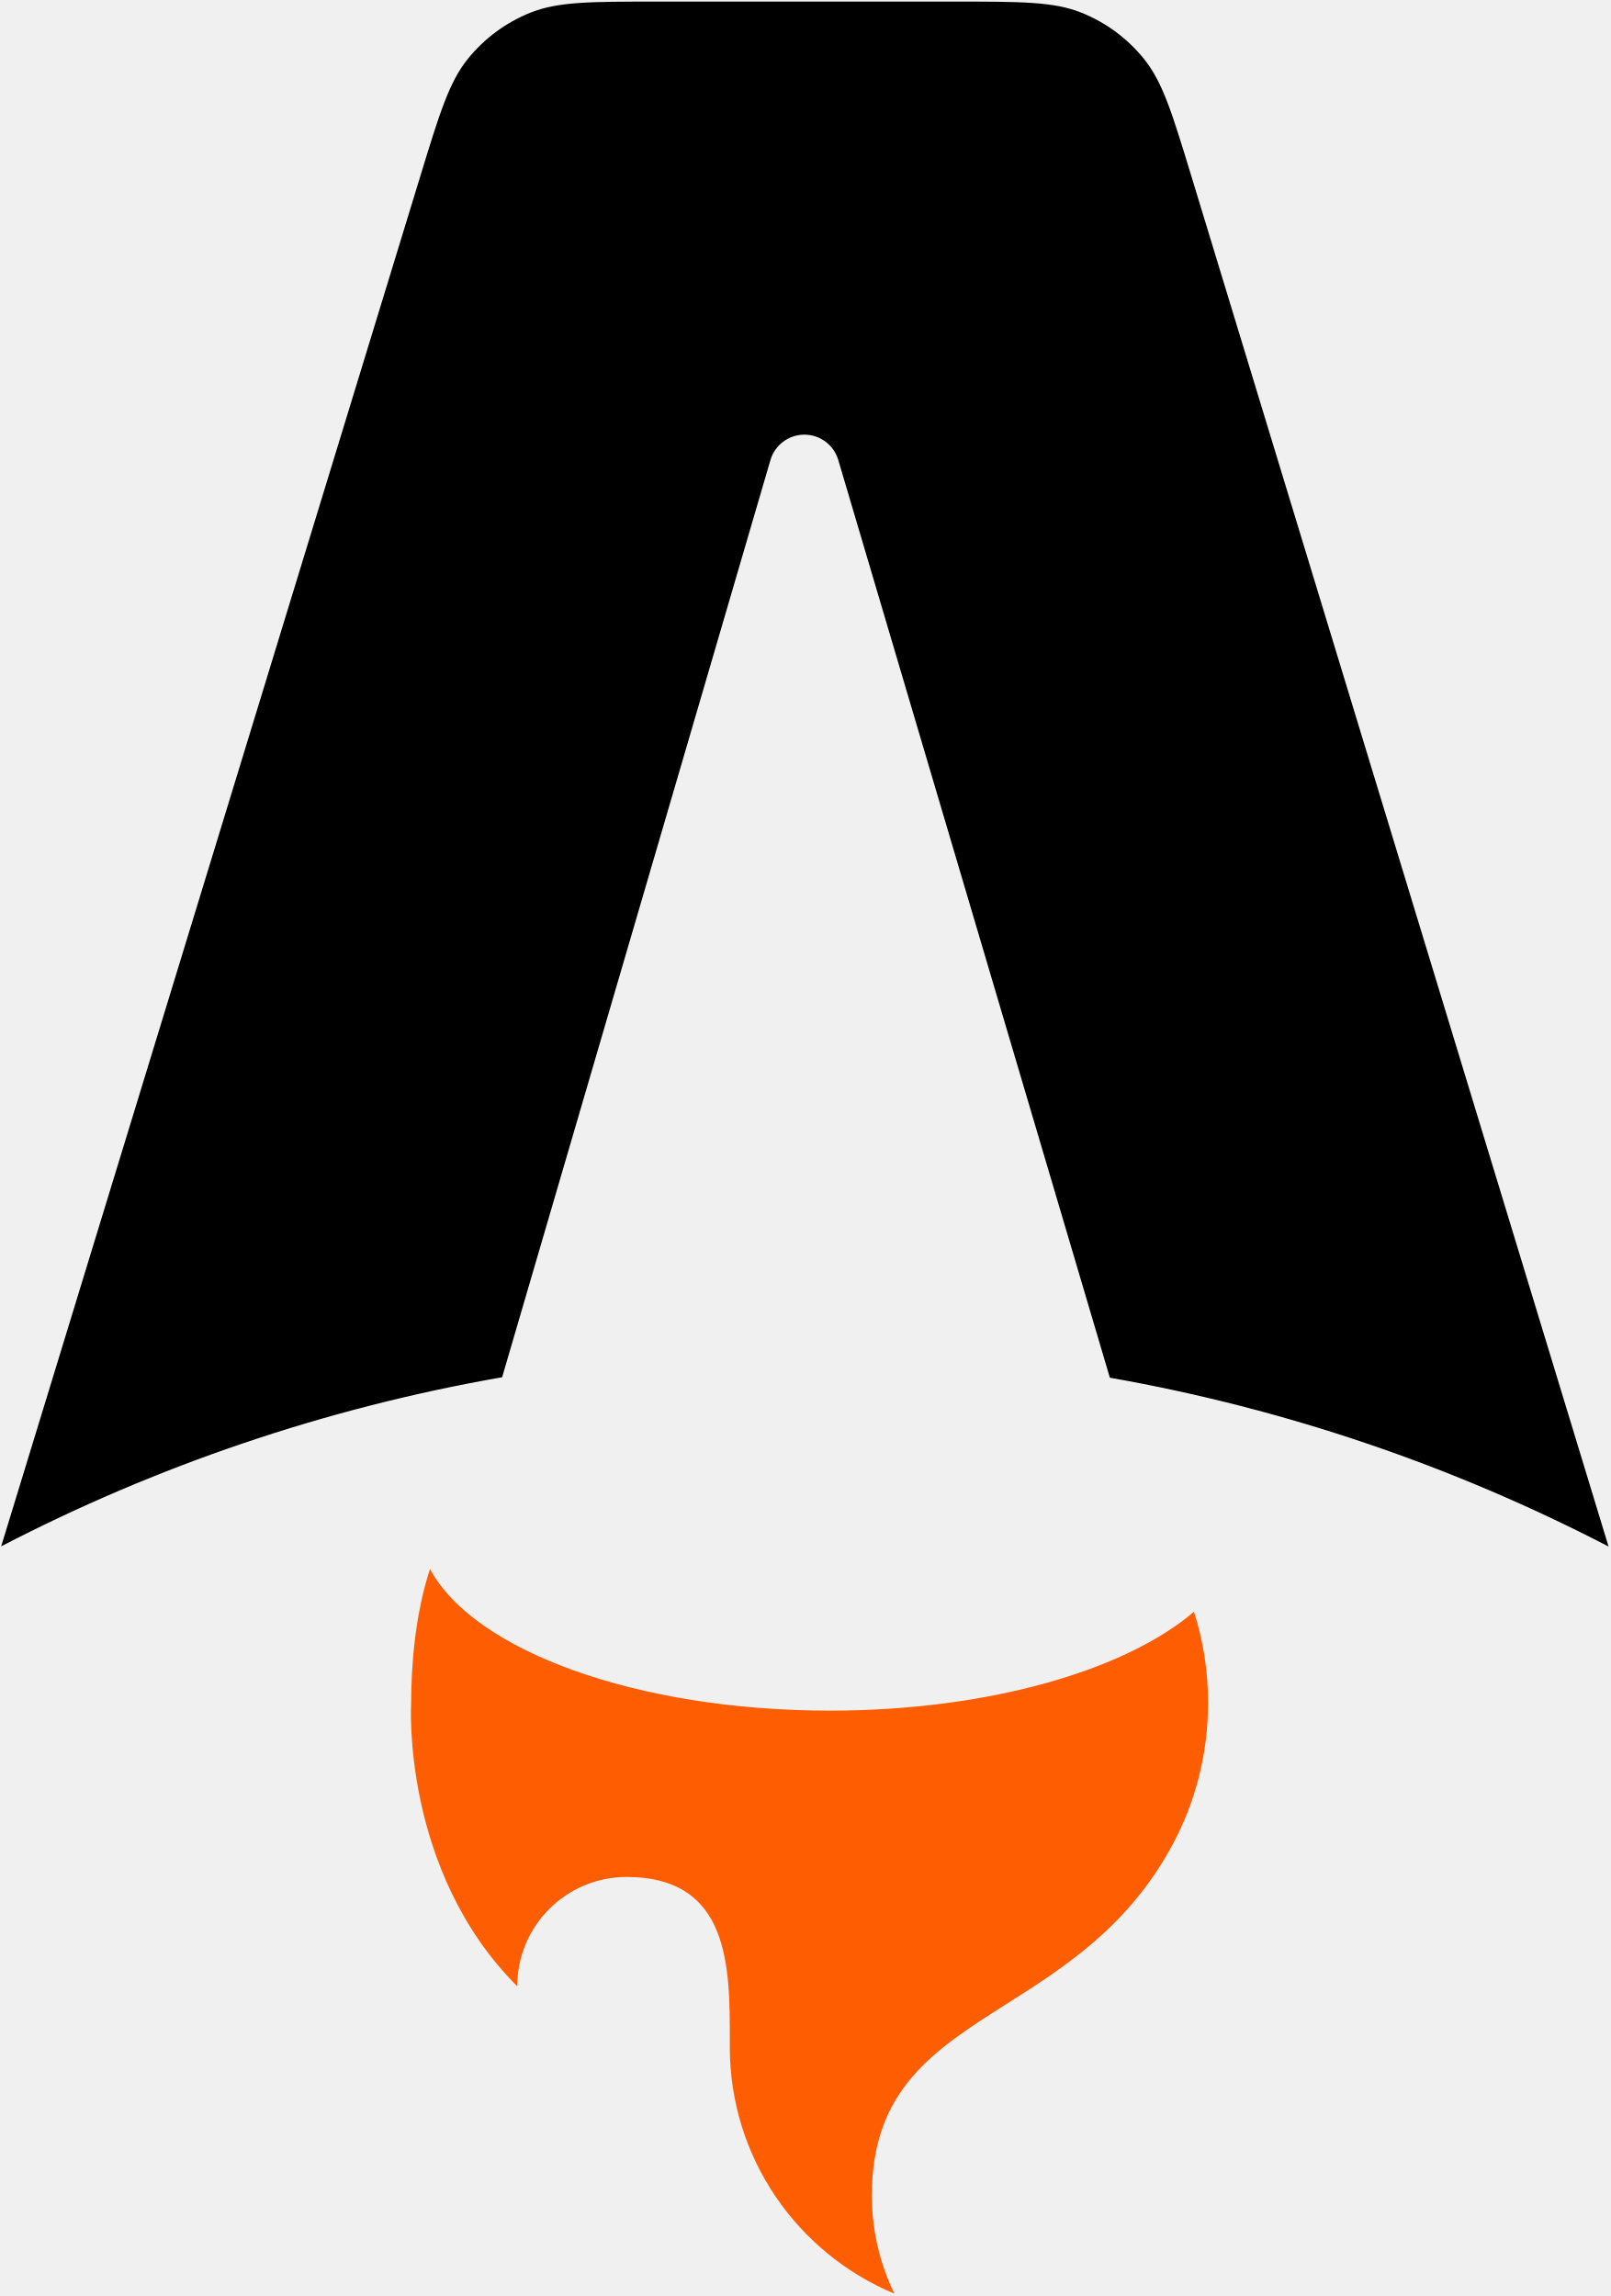
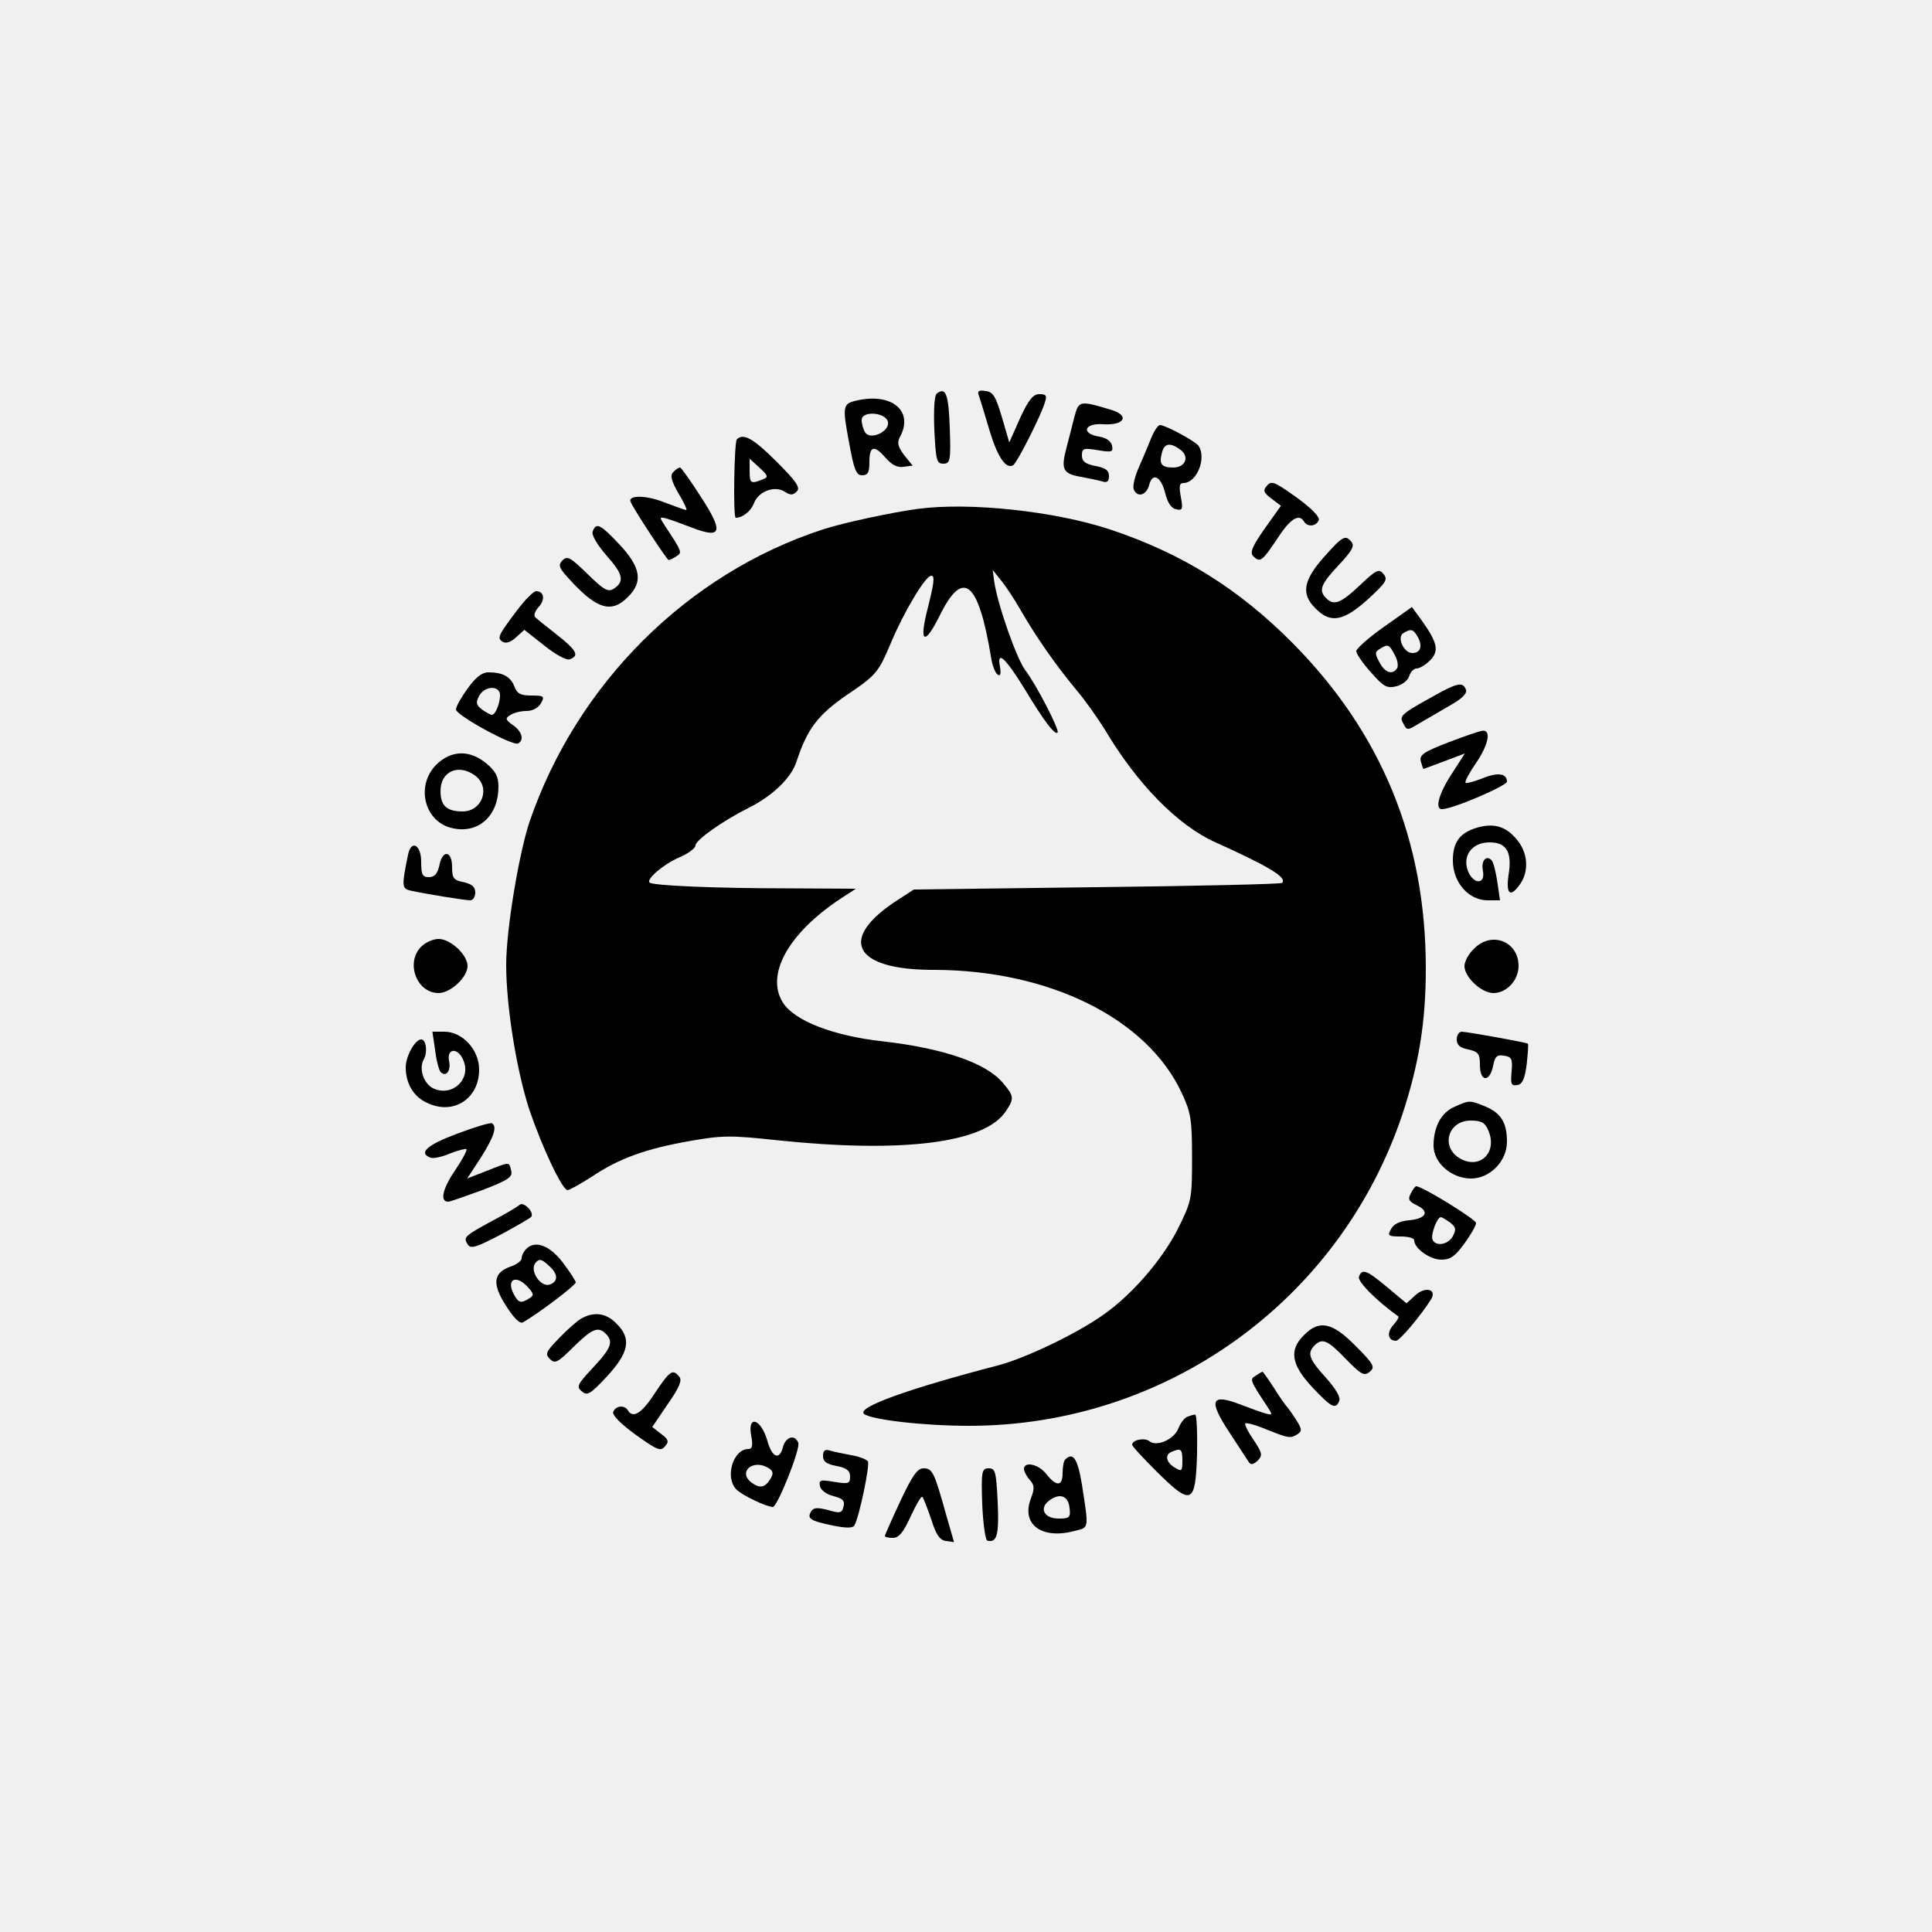
- <svg xmlns="http://www.w3.org/2000/svg" viewBox="0 0 627 894" fill="none">
-   <style>
-     #letter-a {
-       fill: black;
-     }
-     @media (prefers-color-scheme: dark) {
-       #letter-a {
-         fill: white;
-       }
-     }
-   </style>
-   <path id="letter-a" fill-rule="evenodd" clip-rule="evenodd" d="M445.433 22.983C452.722 32.032 456.439 44.243 463.873 68.665L626.281 602.176C566.234 571.026 500.957 548.56 432.115 536.439L326.371 179.099C324.641 173.252 319.27 169.241 313.173 169.241C307.06 169.241 301.68 173.273 299.963 179.14L195.5 536.259C126.338 548.325 60.763 570.832 0.459 602.095L163.664 68.541C171.121 44.162 174.85 31.972 182.14 22.939C188.575 14.965 196.946 8.772 206.454 4.95C217.224 0.622 229.971 0.622 255.466 0.622H372.034C397.562 0.622 410.326 0.622 421.106 4.96C430.622 8.789 438.998 14.995 445.433 22.983Z" />
-   <path fill-rule="evenodd" clip-rule="evenodd" d="M464.867 627.566C438.094 650.46 384.655 666.073 323.101 666.073C247.551 666.073 184.229 642.553 167.426 610.921C161.419 629.05 160.072 649.798 160.072 663.052C160.072 663.052 156.114 728.134 201.38 773.401C201.38 749.896 220.435 730.842 243.939 730.842C284.226 730.842 284.181 765.99 284.144 794.506C284.143 795.36 284.142 796.209 284.142 797.051C284.142 840.333 310.595 877.436 348.215 893.075C342.596 881.518 339.444 868.54 339.444 854.825C339.444 813.545 363.679 798.175 391.845 780.311C414.255 766.098 439.155 750.307 456.315 718.629C465.268 702.101 470.352 683.17 470.352 663.052C470.352 650.68 468.43 638.757 464.867 627.566Z" fill="#FF5D01" />
+ <svg xmlns="http://www.w3.org/2000/svg" version="1.0" width="500pt" height="500pt" viewBox="0 0 500 500" preserveAspectRatio="xMidYMid meet">
+   <g transform="translate(0,500) scale(0.1,-0.1)" fill="#000000" stroke="none">
+     <path d="M2425 3982 c-7 -4 -9 -41 -7 -94 4 -79 6 -88 23 -88 18 0 20 7 17 92 -3 87 -10 107 -33 90z" />
+     <path d="M2533 3977 c3 -8 15 -48 27 -88 21 -71 43 -104 62 -93 10 6 72 128 82 162 6 18 4 22 -14 22 -16 0 -28 -14 -50 -62 l-28 -63 -19 65 c-16 54 -23 66 -42 68 -18 3 -22 0 -18 -11z" />
+     <path d="M2215 3963 c-34 -8 -35 -16 -18 -106 13 -73 19 -87 34 -87 15 0 19 7 19 35 0 42 13 44 43 9 15 -17 30 -25 46 -22 l23 3 -22 27 c-16 22 -19 32 -11 47 37 68 -22 116 -114 94z m83 -55 c5 -25 -46 -48 -59 -27 -5 8 -9 22 -9 32 0 25 63 20 68 -5z" />
+     <path d="M2781 3923 c-5 -21 -15 -58 -21 -82 -15 -56 -9 -67 37 -75 21 -4 46 -9 56 -12 12 -4 17 0 17 14 0 15 -9 21 -35 26 -26 5 -35 12 -35 27 0 19 4 20 41 14 36 -6 40 -5 37 11 -2 12 -15 21 -33 24 -49 8 -39 36 11 32 54 -3 68 22 21 37 -83 25 -85 24 -96 -16z" />
+     <path d="M2980 3868 c-7 -18 -22 -53 -32 -76 -11 -24 -17 -50 -14 -58 9 -23 33 -16 40 11 9 34 31 22 42 -23 6 -24 16 -38 28 -40 16 -4 18 0 12 32 -5 27 -4 36 7 36 34 0 60 64 39 96 -8 12 -86 54 -100 54 -5 0 -15 -15 -22 -32z m75 -32 c24 -18 13 -46 -19 -46 -30 0 -37 9 -29 38 6 25 21 28 48 8z" />
+     <path d="M1907 3863 c-7 -7 -10 -203 -3 -203 18 0 39 17 47 37 11 31 53 47 79 31 15 -10 22 -10 32 0 10 10 -1 26 -52 77 -60 60 -86 75 -103 58z m66 -104 c-30 -12 -33 -10 -33 23 l0 31 25 -23 c24 -22 24 -25 8 -31z" />
+     <path d="M1742 3778 c-8 -8 -5 -22 14 -55 14 -23 23 -43 20 -43 -3 0 -28 9 -57 20 -47 19 -95 19 -87 1 8 -19 94 -150 98 -150 3 -1 12 4 20 9 16 10 16 11 -29 79 -15 23 -15 24 4 19 11 -3 41 -14 67 -24 76 -29 81 -11 22 80 -27 42 -51 76 -54 76 -4 0 -11 -5 -18 -12z" />
+     <path d="M3279 3743 c-11 -12 -9 -18 11 -33 l25 -19 -42 -59 c-31 -44 -39 -62 -30 -71 18 -18 23 -14 62 44 34 53 57 67 70 45 9 -15 32 -12 38 4 3 8 -18 30 -58 59 -56 40 -65 44 -76 30z" />
+     <path d="M2375 3683 c-67 -9 -193 -36 -245 -53 -350 -114 -636 -398 -759 -755 -28 -83 -61 -281 -61 -372 0 -108 27 -274 60 -375 33 -97 85 -208 99 -208 5 0 33 16 63 35 70 47 139 72 253 92 84 15 107 15 227 2 325 -34 537 -7 591 75 22 33 22 39 -8 74 -43 51 -153 89 -310 107 -128 14 -228 53 -258 99 -47 72 12 180 148 270 l40 26 -180 1 c-181 0 -347 7 -354 15 -9 9 37 48 77 65 23 10 42 24 42 31 0 14 71 64 137 97 62 31 110 77 124 119 28 86 56 122 130 173 77 52 82 58 115 136 33 79 89 173 104 173 10 0 8 -17 -12 -96 -19 -79 -4 -83 33 -9 61 125 101 93 134 -107 3 -21 11 -40 17 -44 7 -5 9 2 6 20 -9 45 14 24 65 -59 48 -80 77 -118 84 -111 6 6 -56 126 -84 162 -22 30 -71 168 -80 229 l-4 30 20 -25 c12 -14 36 -50 53 -80 41 -71 91 -142 144 -206 23 -27 55 -73 72 -100 84 -142 190 -251 290 -295 135 -61 184 -90 170 -104 -3 -3 -218 -8 -479 -11 l-474 -6 -40 -26 c-158 -101 -118 -182 90 -182 299 0 553 -125 643 -318 24 -51 27 -69 27 -168 0 -109 -1 -112 -38 -187 -42 -81 -122 -173 -198 -224 -68 -47 -196 -108 -264 -126 -234 -61 -368 -109 -349 -126 17 -15 153 -31 272 -31 509 0 959 323 1121 805 43 130 61 240 61 379 0 330 -114 609 -345 842 -139 140 -286 232 -473 294 -142 47 -362 71 -497 53z" />
+     <path d="M1534 3625 c-4 -9 11 -34 35 -62 44 -49 48 -68 19 -87 -15 -9 -26 -2 -68 39 -44 43 -52 47 -64 35 -13 -13 -10 -20 25 -57 65 -70 103 -80 144 -38 40 39 33 77 -21 135 -50 53 -61 59 -70 35z" />
+     <path d="M3426 3558 c-54 -61 -59 -96 -21 -133 38 -39 72 -33 135 24 47 43 52 51 41 65 -12 15 -19 12 -62 -29 -50 -47 -67 -53 -87 -33 -20 20 -14 36 32 85 34 36 42 50 34 60 -16 20 -23 16 -72 -39z" />
+     <path d="M1340 3423 c-52 -69 -54 -74 -39 -84 9 -5 21 -1 35 12 l21 19 52 -41 c30 -24 58 -39 66 -35 25 9 17 23 -32 62 -27 21 -52 41 -57 46 -6 4 -2 16 8 27 18 20 14 41 -7 41 -7 -1 -28 -22 -47 -47z" />
+     <path d="M3582 3378 c-40 -28 -72 -57 -72 -63 0 -7 17 -32 38 -55 33 -38 42 -42 66 -36 16 4 30 16 33 26 3 11 12 20 19 20 8 0 23 9 35 21 24 24 19 46 -20 101 l-27 37 -72 -51z m88 -28 c12 -23 6 -40 -15 -40 -22 0 -40 40 -24 51 21 13 27 11 39 -11z m-61 -44 c8 -13 10 -29 7 -35 -12 -19 -32 -12 -46 15 -12 22 -12 27 0 34 22 14 25 13 39 -14z" />
+     <path d="M1210 3218 c-16 -22 -30 -47 -30 -54 0 -15 148 -96 161 -88 16 9 10 31 -13 47 -20 14 -21 18 -8 26 8 6 27 11 42 11 17 0 31 8 38 20 10 18 8 20 -25 20 -28 0 -37 5 -44 24 -10 25 -30 36 -67 36 -17 0 -33 -13 -54 -42z m83 -10 c5 -16 -9 -58 -20 -58 -4 0 -16 7 -26 14 -15 12 -16 18 -7 35 12 23 45 28 53 9z" />
+     <path d="M3693 3189 c-65 -36 -72 -43 -62 -60 10 -20 11 -20 42 -1 18 10 53 31 79 46 32 18 45 31 42 41 -9 22 -22 19 -101 -26z" />
+     <path d="M3749 3079 c-65 -25 -76 -33 -72 -49 3 -11 6 -20 7 -20 0 0 25 9 54 20 l53 20 -36 -56 c-33 -51 -42 -90 -22 -88 32 2 167 61 167 71 0 22 -25 25 -65 8 -21 -8 -40 -13 -42 -11 -3 3 9 25 26 50 32 46 41 86 19 85 -7 0 -47 -14 -89 -30z" />
+     <path d="M1129 3021 c-55 -56 -30 -151 45 -165 66 -13 116 34 116 108 0 26 -7 40 -31 60 -43 36 -91 35 -130 -3z m99 -27 c43 -30 21 -94 -31 -94 -41 0 -57 15 -57 53 0 50 45 71 88 41z" />
+     <path d="M3826 2859 c-47 -13 -66 -37 -66 -86 0 -57 41 -103 90 -103 l32 0 -7 48 c-4 26 -10 51 -15 56 -14 14 -28 -2 -22 -29 6 -35 -25 -34 -39 1 -15 40 11 74 56 74 44 0 59 -25 49 -85 -7 -50 5 -59 30 -23 24 34 20 82 -9 116 -28 33 -57 42 -99 31z" />
+     <path d="M1056 2788 c-17 -82 -16 -88 7 -93 41 -9 141 -25 154 -25 7 0 13 9 13 20 0 15 -9 22 -30 27 -26 5 -30 10 -30 39 0 43 -25 46 -33 4 -5 -21 -12 -30 -27 -30 -17 0 -20 7 -20 40 0 44 -26 58 -34 18z" />
+     <path d="M1090 2550 c-41 -41 -12 -120 45 -120 31 0 75 41 75 70 0 29 -44 70 -75 70 -14 0 -34 -9 -45 -20z" />
+     <path d="M3815 2545 c-14 -13 -25 -33 -25 -45 0 -29 44 -70 75 -70 34 0 65 33 65 70 0 64 -70 91 -115 45z" />
+     <path d="M1126 2283 c3 -27 10 -52 14 -57 14 -15 28 3 22 29 -6 34 25 34 38 -1 19 -48 -30 -93 -78 -71 -26 12 -39 52 -25 76 10 18 6 51 -7 51 -16 0 -40 -44 -40 -72 0 -42 20 -76 55 -92 68 -33 135 10 135 86 0 51 -43 98 -90 98 l-31 0 7 -47z" />
+     <path d="M3770 2310 c0 -15 9 -22 30 -26 26 -6 30 -11 30 -40 0 -44 25 -46 34 -3 5 25 10 30 28 27 20 -3 23 -8 20 -41 -3 -33 -1 -38 15 -35 13 2 19 16 24 53 3 28 5 52 3 54 -3 3 -152 30 -171 31 -7 0 -13 -9 -13 -20z" />
+     <path d="M3765 2136 c-35 -15 -55 -52 -55 -101 0 -44 46 -85 97 -85 49 0 93 45 93 95 0 49 -15 74 -55 91 -41 17 -42 17 -80 0z m86 -60 c27 -59 -23 -106 -76 -72 -47 31 -26 96 31 96 27 0 37 -5 45 -24z" />
+     <path d="M1183 2066 c-78 -29 -101 -50 -69 -62 7 -3 31 2 51 11 21 8 40 13 42 11 3 -2 -11 -28 -30 -56 -32 -47 -39 -80 -17 -80 5 0 44 14 88 30 68 26 79 34 75 50 -6 24 -2 24 -63 0 l-51 -20 36 55 c34 54 42 80 28 88 -5 2 -45 -10 -90 -27z" />
+     <path d="M3651 1911 c-8 -15 -5 -20 15 -30 35 -16 25 -35 -19 -39 -24 -2 -41 -10 -47 -23 -10 -17 -7 -19 25 -19 19 0 35 -4 35 -10 0 -21 41 -50 70 -50 24 0 36 9 60 42 16 22 30 46 30 53 0 9 -139 95 -155 95 -2 0 -9 -8 -14 -19z m102 -75 c15 -12 16 -18 7 -35 -12 -23 -46 -28 -53 -8 -4 13 12 57 22 57 3 0 14 -7 24 -14z" />
+     <path d="M1345 1882 c-6 -5 -37 -24 -70 -41 -74 -40 -76 -43 -65 -61 8 -13 21 -9 86 25 41 22 77 43 79 46 8 12 -20 40 -30 31z" />
+     <path d="M1362 1768 c-6 -6 -12 -17 -12 -24 0 -7 -13 -17 -29 -22 -45 -16 -48 -45 -11 -102 21 -33 36 -47 44 -42 44 26 136 96 136 103 0 4 -15 27 -33 51 -34 45 -72 59 -95 36z m60 -45 c22 -20 23 -39 2 -47 -25 -10 -56 38 -37 57 9 10 15 9 35 -10z m-56 -54 c16 -17 16 -22 4 -29 -22 -14 -28 -12 -40 10 -21 39 5 53 36 19z" />
+     <path d="M3517 1696 c-5 -12 46 -63 102 -103 2 -2 -4 -12 -13 -22 -18 -20 -14 -41 7 -41 10 1 64 65 91 108 15 26 -16 33 -41 10 l-23 -21 -49 41 c-54 45 -66 50 -74 28z" />
+     <path d="M1505 1588 c-11 -6 -37 -29 -58 -51 -34 -35 -37 -41 -24 -54 13 -13 20 -10 61 31 49 48 64 54 84 34 20 -20 14 -37 -33 -87 -41 -44 -44 -50 -29 -62 14 -12 22 -7 65 39 57 62 64 98 24 137 -26 27 -58 31 -90 13z" />
+     <path d="M3375 1545 c-40 -39 -33 -77 21 -135 50 -53 61 -59 70 -35 4 9 -10 32 -35 60 -43 47 -49 63 -29 83 20 20 34 14 81 -35 40 -41 48 -45 62 -33 14 12 11 19 -37 67 -60 61 -94 68 -133 28z" />
+     <path d="M1695 1395 c-34 -53 -57 -67 -70 -45 -9 15 -32 12 -38 -4 -3 -8 18 -30 58 -59 56 -40 65 -44 76 -30 11 12 9 18 -10 32 l-23 18 40 59 c30 43 38 62 30 71 -17 21 -24 16 -63 -42z" />
+     <path d="M3250 1440 c-16 -10 -16 -11 29 -79 15 -23 15 -24 -4 -19 -11 3 -41 14 -67 24 -74 28 -81 10 -27 -72 24 -37 47 -72 51 -78 5 -8 12 -6 23 4 13 14 12 19 -11 54 -14 20 -24 40 -21 42 2 3 28 -4 56 -16 58 -23 61 -23 80 -11 11 7 10 14 -5 37 -10 16 -21 31 -24 34 -3 3 -18 24 -33 48 -15 23 -28 42 -30 42 -1 0 -9 -5 -17 -10z" />
+     <path d="M3072 1333 c-7 -3 -17 -16 -22 -29 -11 -29 -56 -49 -75 -34 -12 10 -45 4 -45 -9 0 -4 29 -35 64 -70 90 -89 100 -85 104 47 1 56 -1 102 -5 101 -4 0 -14 -3 -21 -6z m-12 -113 c0 -28 -2 -29 -20 -18 -23 14 -26 34 -7 41 23 10 27 7 27 -23z" />
+     <path d="M1944 1285 c5 -26 3 -35 -7 -35 -40 0 -62 -74 -31 -105 15 -15 78 -45 94 -45 12 0 72 151 66 166 -9 23 -33 16 -40 -12 -9 -34 -28 -26 -40 17 -16 57 -52 69 -42 14z m46 -85 c11 -7 12 -14 4 -27 -14 -23 -27 -26 -49 -10 -37 28 5 63 45 37z" />
+     <path d="M2130 1232 c0 -15 9 -21 35 -26 26 -5 35 -12 35 -27 0 -19 -4 -20 -41 -14 -36 6 -40 5 -37 -11 2 -10 16 -21 35 -26 24 -6 30 -12 26 -27 -4 -17 -9 -18 -40 -9 -27 7 -38 7 -44 -4 -11 -18 -2 -24 56 -36 34 -7 52 -7 56 0 12 19 41 157 35 166 -3 5 -23 13 -43 16 -21 4 -46 9 -55 12 -13 4 -18 0 -18 -14z" />
+     <path d="M2757 1223 c-4 -3 -7 -19 -7 -35 0 -35 -16 -36 -42 -3 -20 26 -58 34 -58 13 0 -6 7 -19 15 -28 12 -13 13 -22 3 -48 -26 -67 28 -107 113 -84 38 9 37 4 19 120 -11 67 -23 85 -43 65z m11 -126 c3 -24 0 -27 -28 -27 -38 0 -52 27 -24 47 27 20 49 12 52 -20z" />
+     <path d="M2330 1115 c-22 -47 -40 -88 -40 -90 0 -3 9 -5 21 -5 15 0 27 14 46 56 14 30 27 53 30 50 3 -3 13 -29 23 -58 12 -39 22 -54 38 -56 l21 -3 -21 73 c-30 108 -35 118 -58 118 -16 0 -29 -19 -60 -85z" />
+     <path d="M2542 1108 c2 -50 8 -93 13 -95 25 -7 31 15 27 100 -4 78 -6 87 -23 87 -18 0 -20 -7 -17 -92z" />
+   </g>
</svg>
